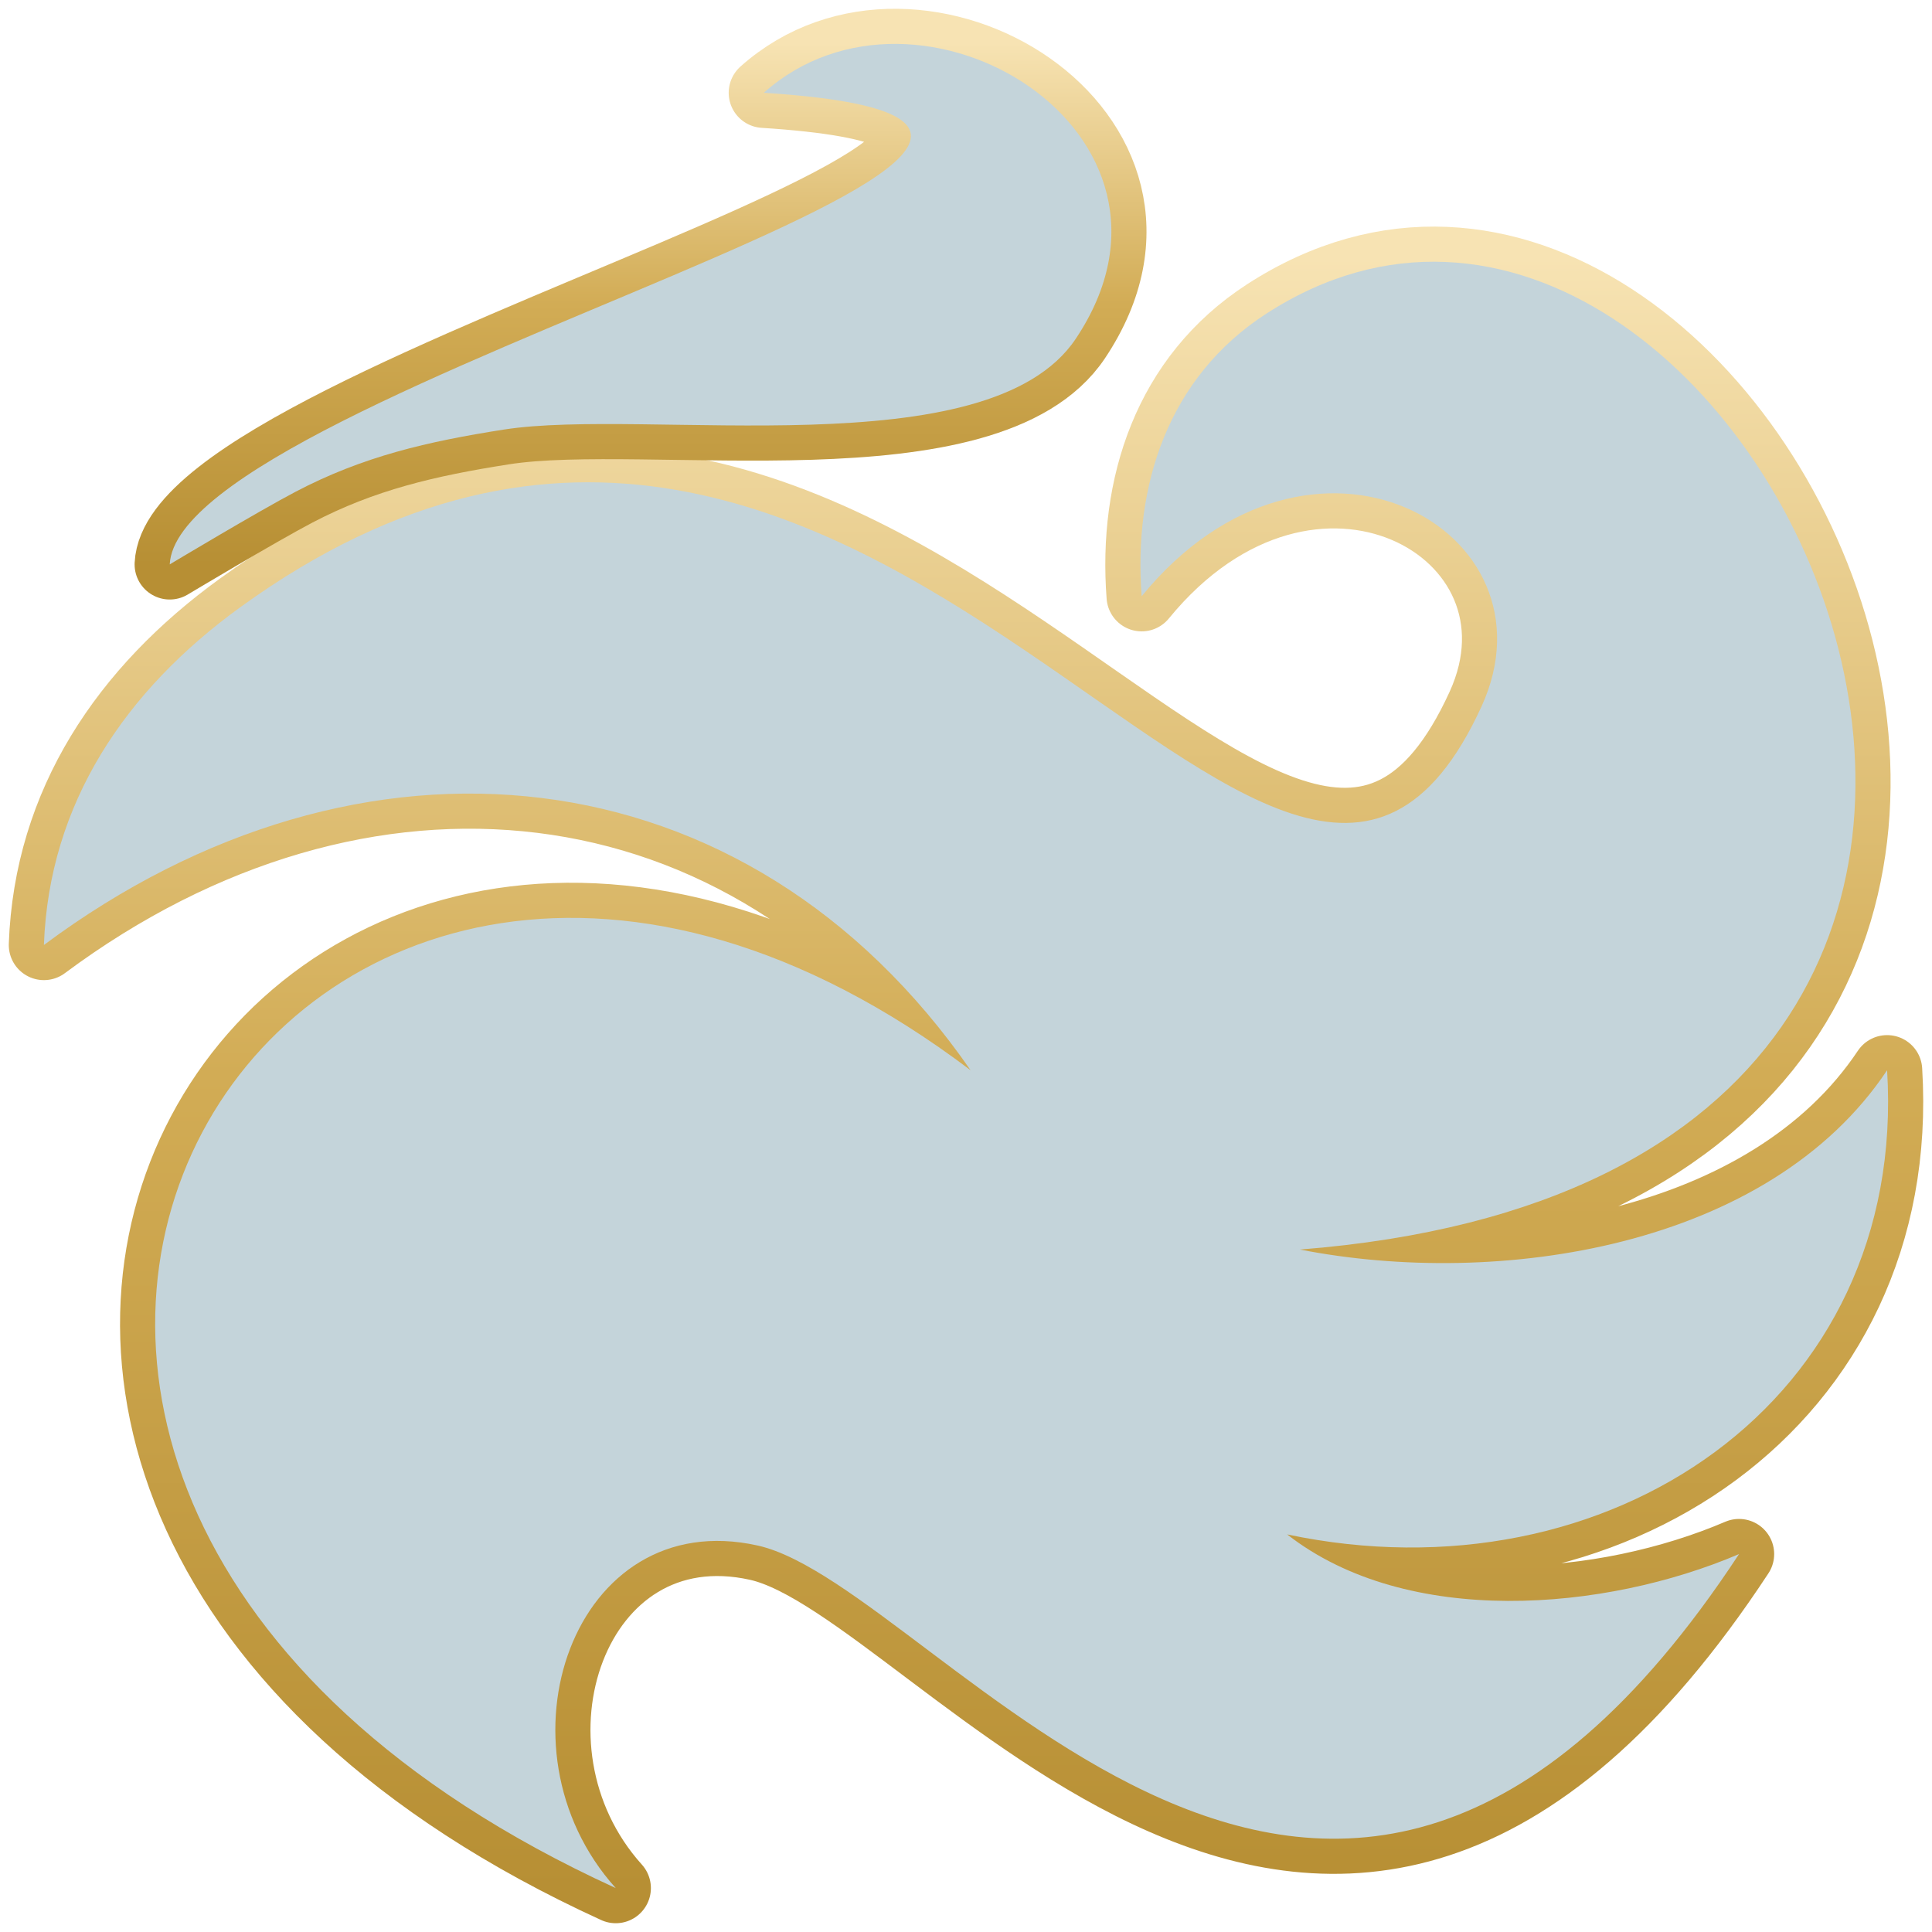
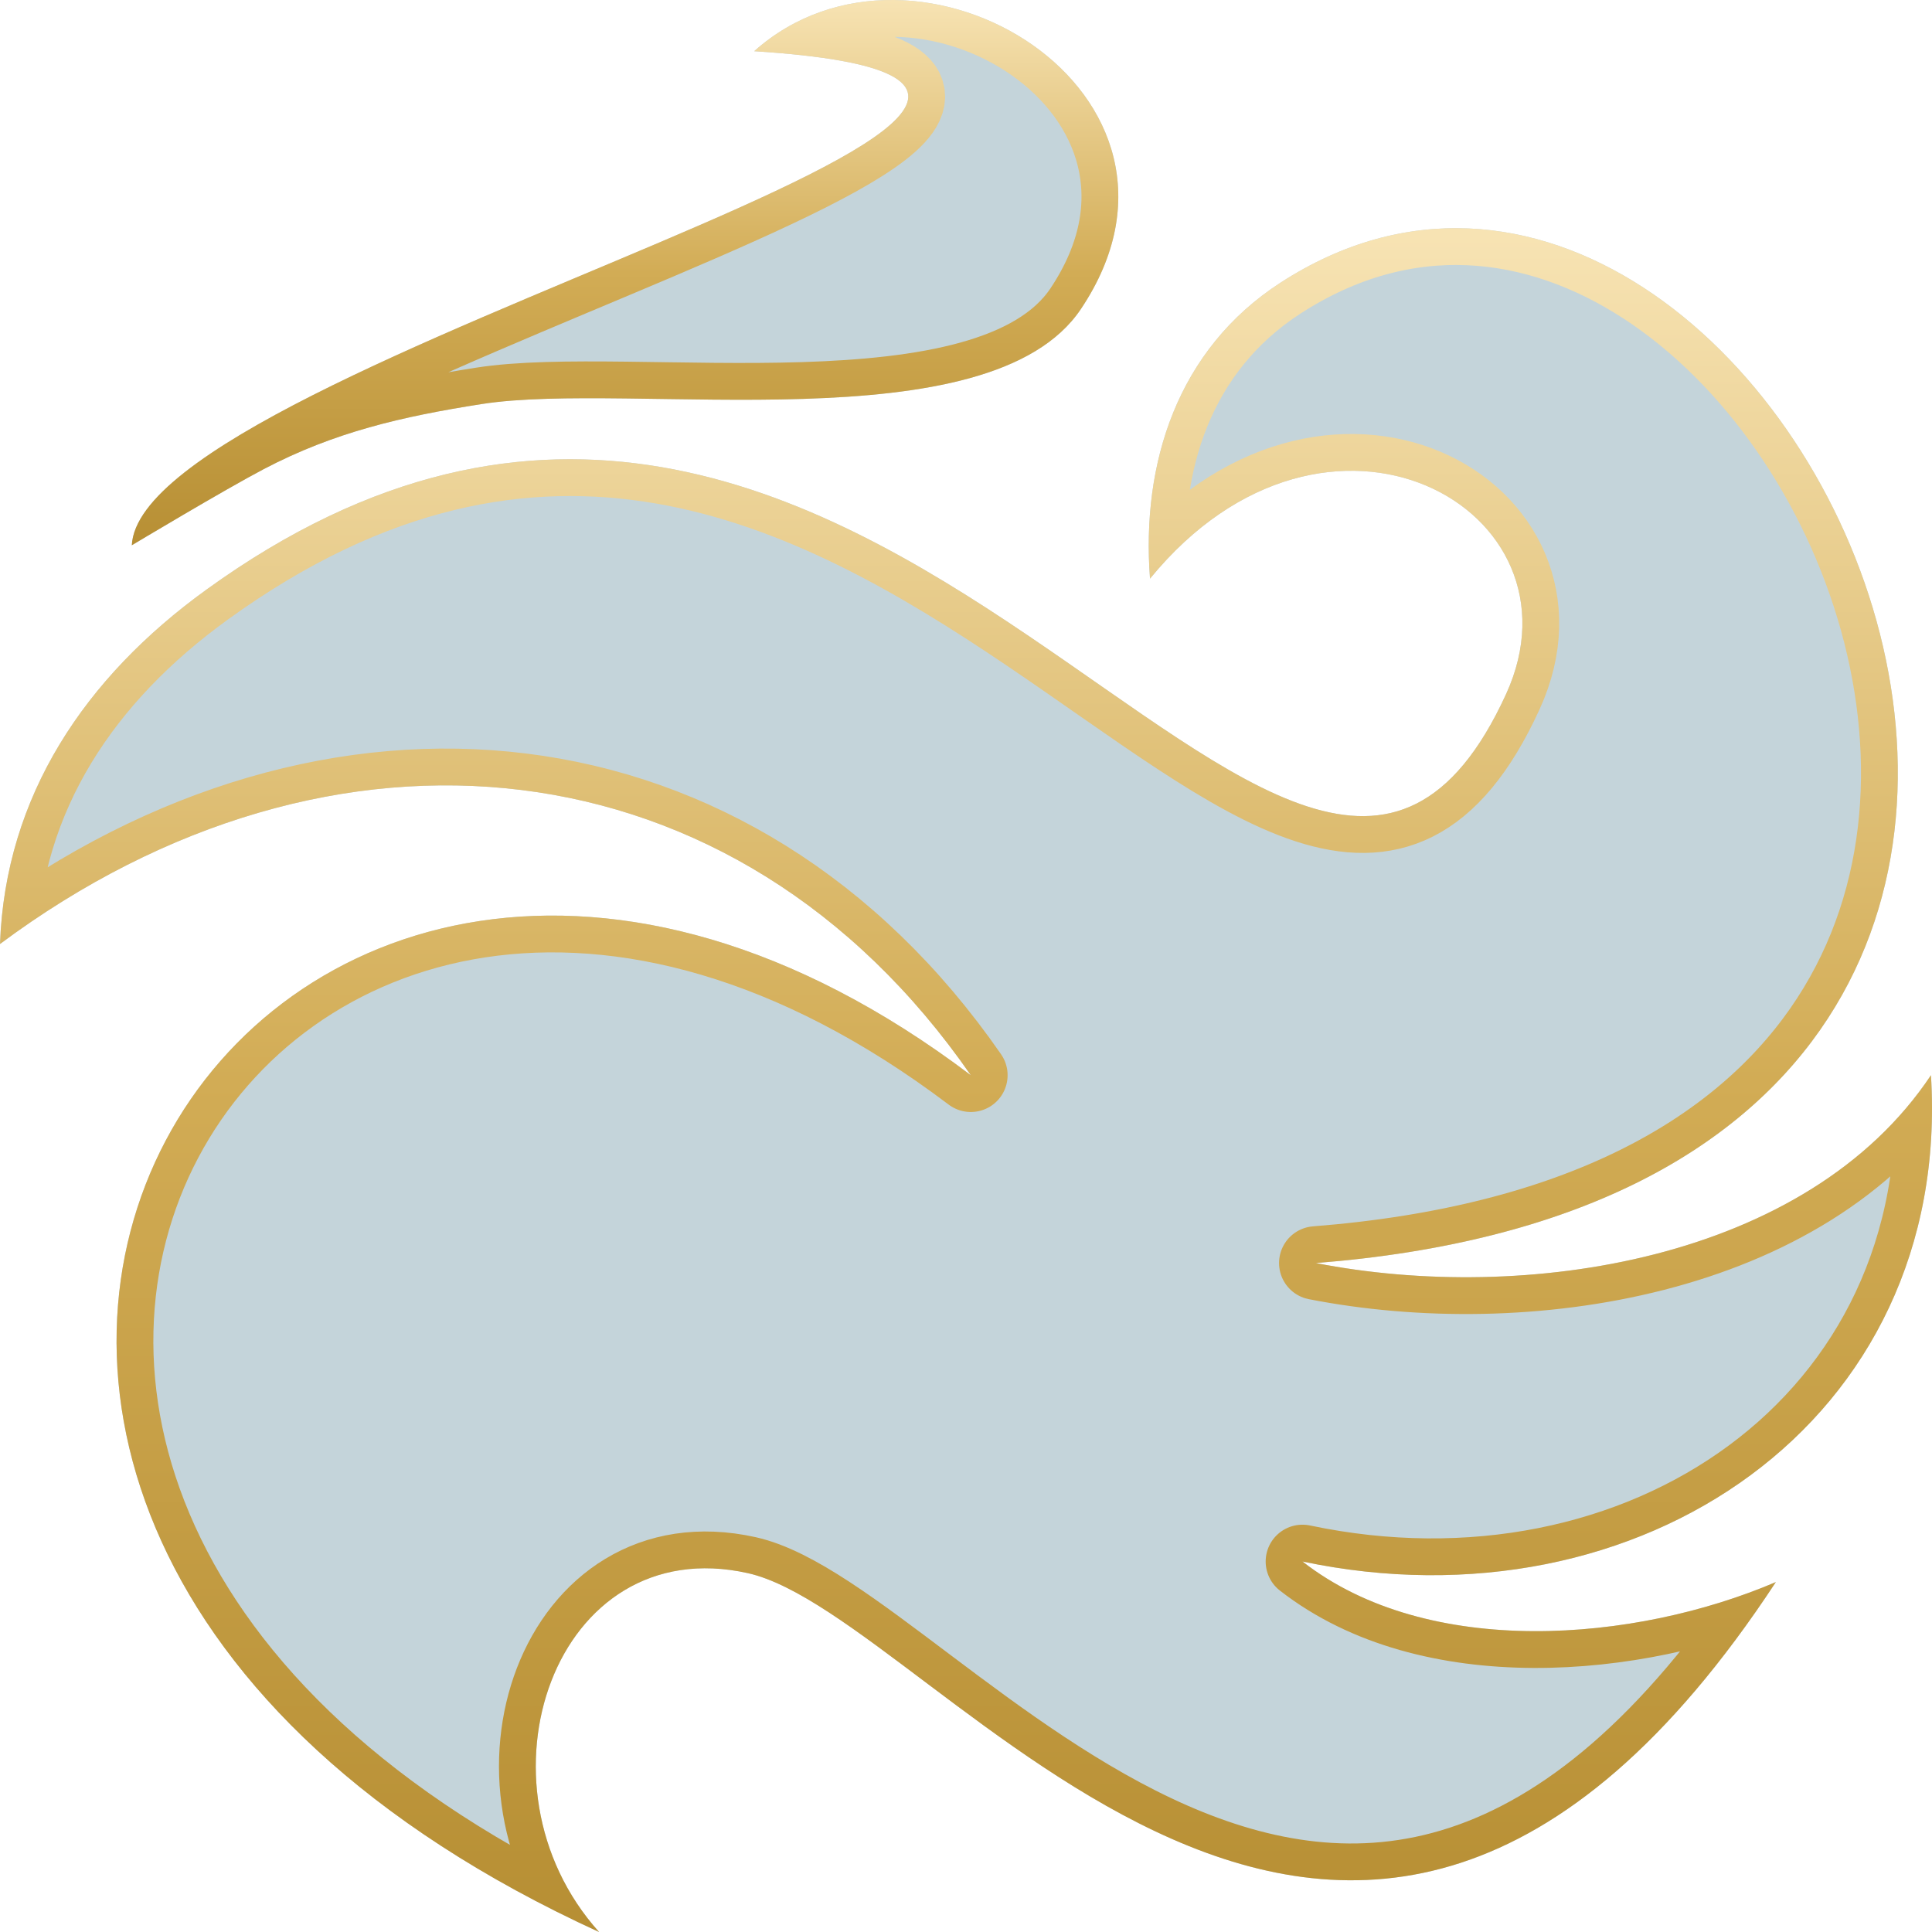
- <svg xmlns="http://www.w3.org/2000/svg" viewBox="-2 -2 88 88">
+ <svg xmlns="http://www.w3.org/2000/svg" viewBox="0 0 84 84">
  <defs>
    <linearGradient id="gold" x1="0" y1="0" x2="0" y2="1">
      <stop offset="0" stop-color="#f7e3b3" />
      <stop offset="0.5" stop-color="#d2ac55" />
      <stop offset="1" stop-color="#b78f34" />
    </linearGradient>
  </defs>
-   <g fill="#c4d4da" stroke="url(#gold)" stroke-width="3.2" stroke-linejoin="round" paint-order="stroke">
+   <clipPath id="shape">
+     <path d="M26.047 84C20.286 77.599 24.109 66.523 32.512 68.397C40.828 70.252 58.512 97.247 77.211 68.786C71.095 71.401 62.096 72.159 56.629 67.891C71.238 70.973 84.888 61.832 83.955 46.748C78.554 54.848 66.245 56.686 57.211 54.915C102.5 51.363 77.434 -1.785 55.679 12.287C51.189 15.192 49.616 20.148 50.001 25.158C57.711 15.73 69.163 22.137 65.481 30.179C56.198 50.455 38.1 4.566 8.96 25.647C3.706 29.448 0.233 34.594 0 41.043C14.41 30.316 32.002 32.018 42.209 46.748C11.147 23.269 -14.68 65.374 26.047 84Z" />
+     <path d="M32.791 2.226C39.847 -4.078 53.269 4.066 46.997 13.434C43.021 19.372 27.462 16.543 20.939 17.568C17.481 18.11 14.541 18.783 11.462 20.399C9.766 21.289 5.731 23.707 5.731 23.707C6.124 15.674 57.453 3.807 32.791 2.226Z" />
+   </clipPath>
+   <g fill="#c4d4da">
+     <path d="M26.047 84C20.286 77.599 24.109 66.523 32.512 68.397C40.828 70.252 58.512 97.247 77.211 68.786C71.095 71.401 62.096 72.159 56.629 67.891C71.238 70.973 84.888 61.832 83.955 46.748C78.554 54.848 66.245 56.686 57.211 54.915C102.5 51.363 77.434 -1.785 55.679 12.287C51.189 15.192 49.616 20.148 50.001 25.158C57.711 15.73 69.163 22.137 65.481 30.179C56.198 50.455 38.1 4.566 8.96 25.647C3.706 29.448 0.233 34.594 0 41.043C14.41 30.316 32.002 32.018 42.209 46.748C11.147 23.269 -14.68 65.374 26.047 84Z" />
+     <path d="M32.791 2.226C39.847 -4.078 53.269 4.066 46.997 13.434C43.021 19.372 27.462 16.543 20.939 17.568C17.481 18.11 14.541 18.783 11.462 20.399C9.766 21.289 5.731 23.707 5.731 23.707C6.124 15.674 57.453 3.807 32.791 2.226Z" />
+   </g>
+   <g clip-path="url(#shape)" fill="none" stroke="url(#gold)" stroke-width="3.2" stroke-linejoin="round">
    <path d="M26.047 84C20.286 77.599 24.109 66.523 32.512 68.397C40.828 70.252 58.512 97.247 77.211 68.786C71.095 71.401 62.096 72.159 56.629 67.891C71.238 70.973 84.888 61.832 83.955 46.748C78.554 54.848 66.245 56.686 57.211 54.915C102.5 51.363 77.434 -1.785 55.679 12.287C51.189 15.192 49.616 20.148 50.001 25.158C57.711 15.73 69.163 22.137 65.481 30.179C56.198 50.455 38.1 4.566 8.96 25.647C3.706 29.448 0.233 34.594 0 41.043C14.41 30.316 32.002 32.018 42.209 46.748C11.147 23.269 -14.68 65.374 26.047 84Z" />
    <path d="M32.791 2.226C39.847 -4.078 53.269 4.066 46.997 13.434C43.021 19.372 27.462 16.543 20.939 17.568C17.481 18.11 14.541 18.783 11.462 20.399C9.766 21.289 5.731 23.707 5.731 23.707C6.124 15.674 57.453 3.807 32.791 2.226Z" />
  </g>
</svg>
